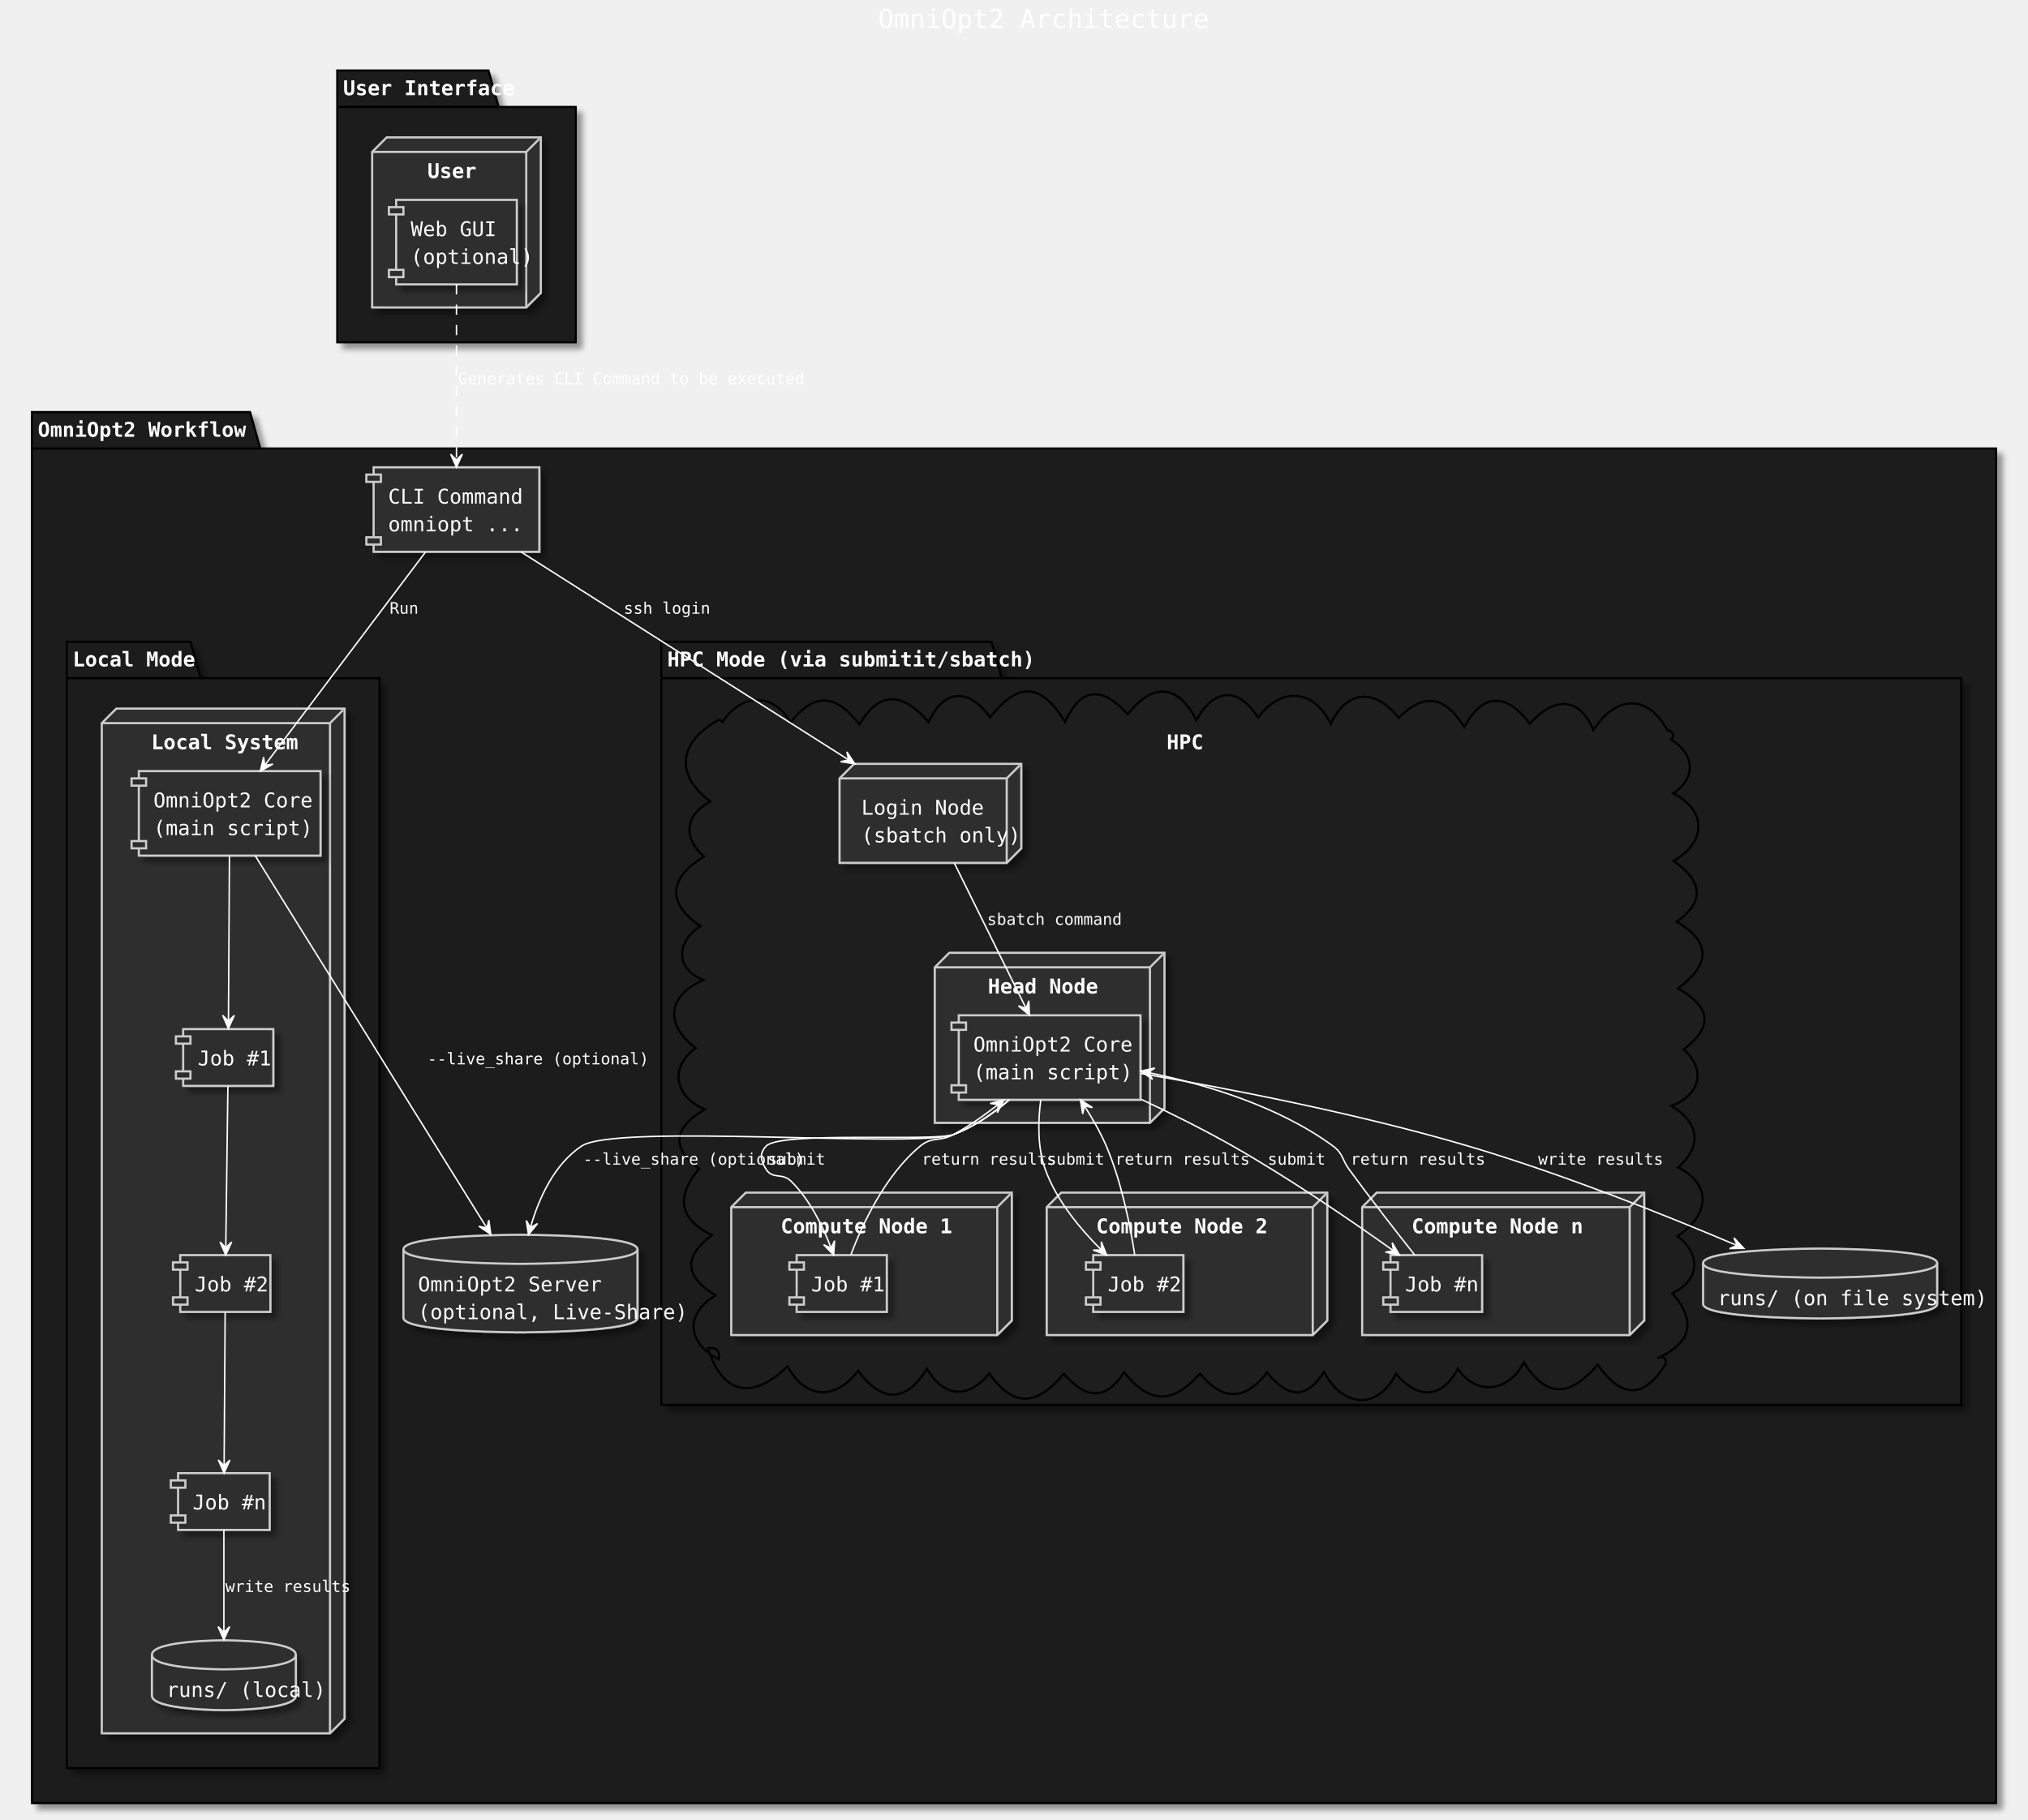
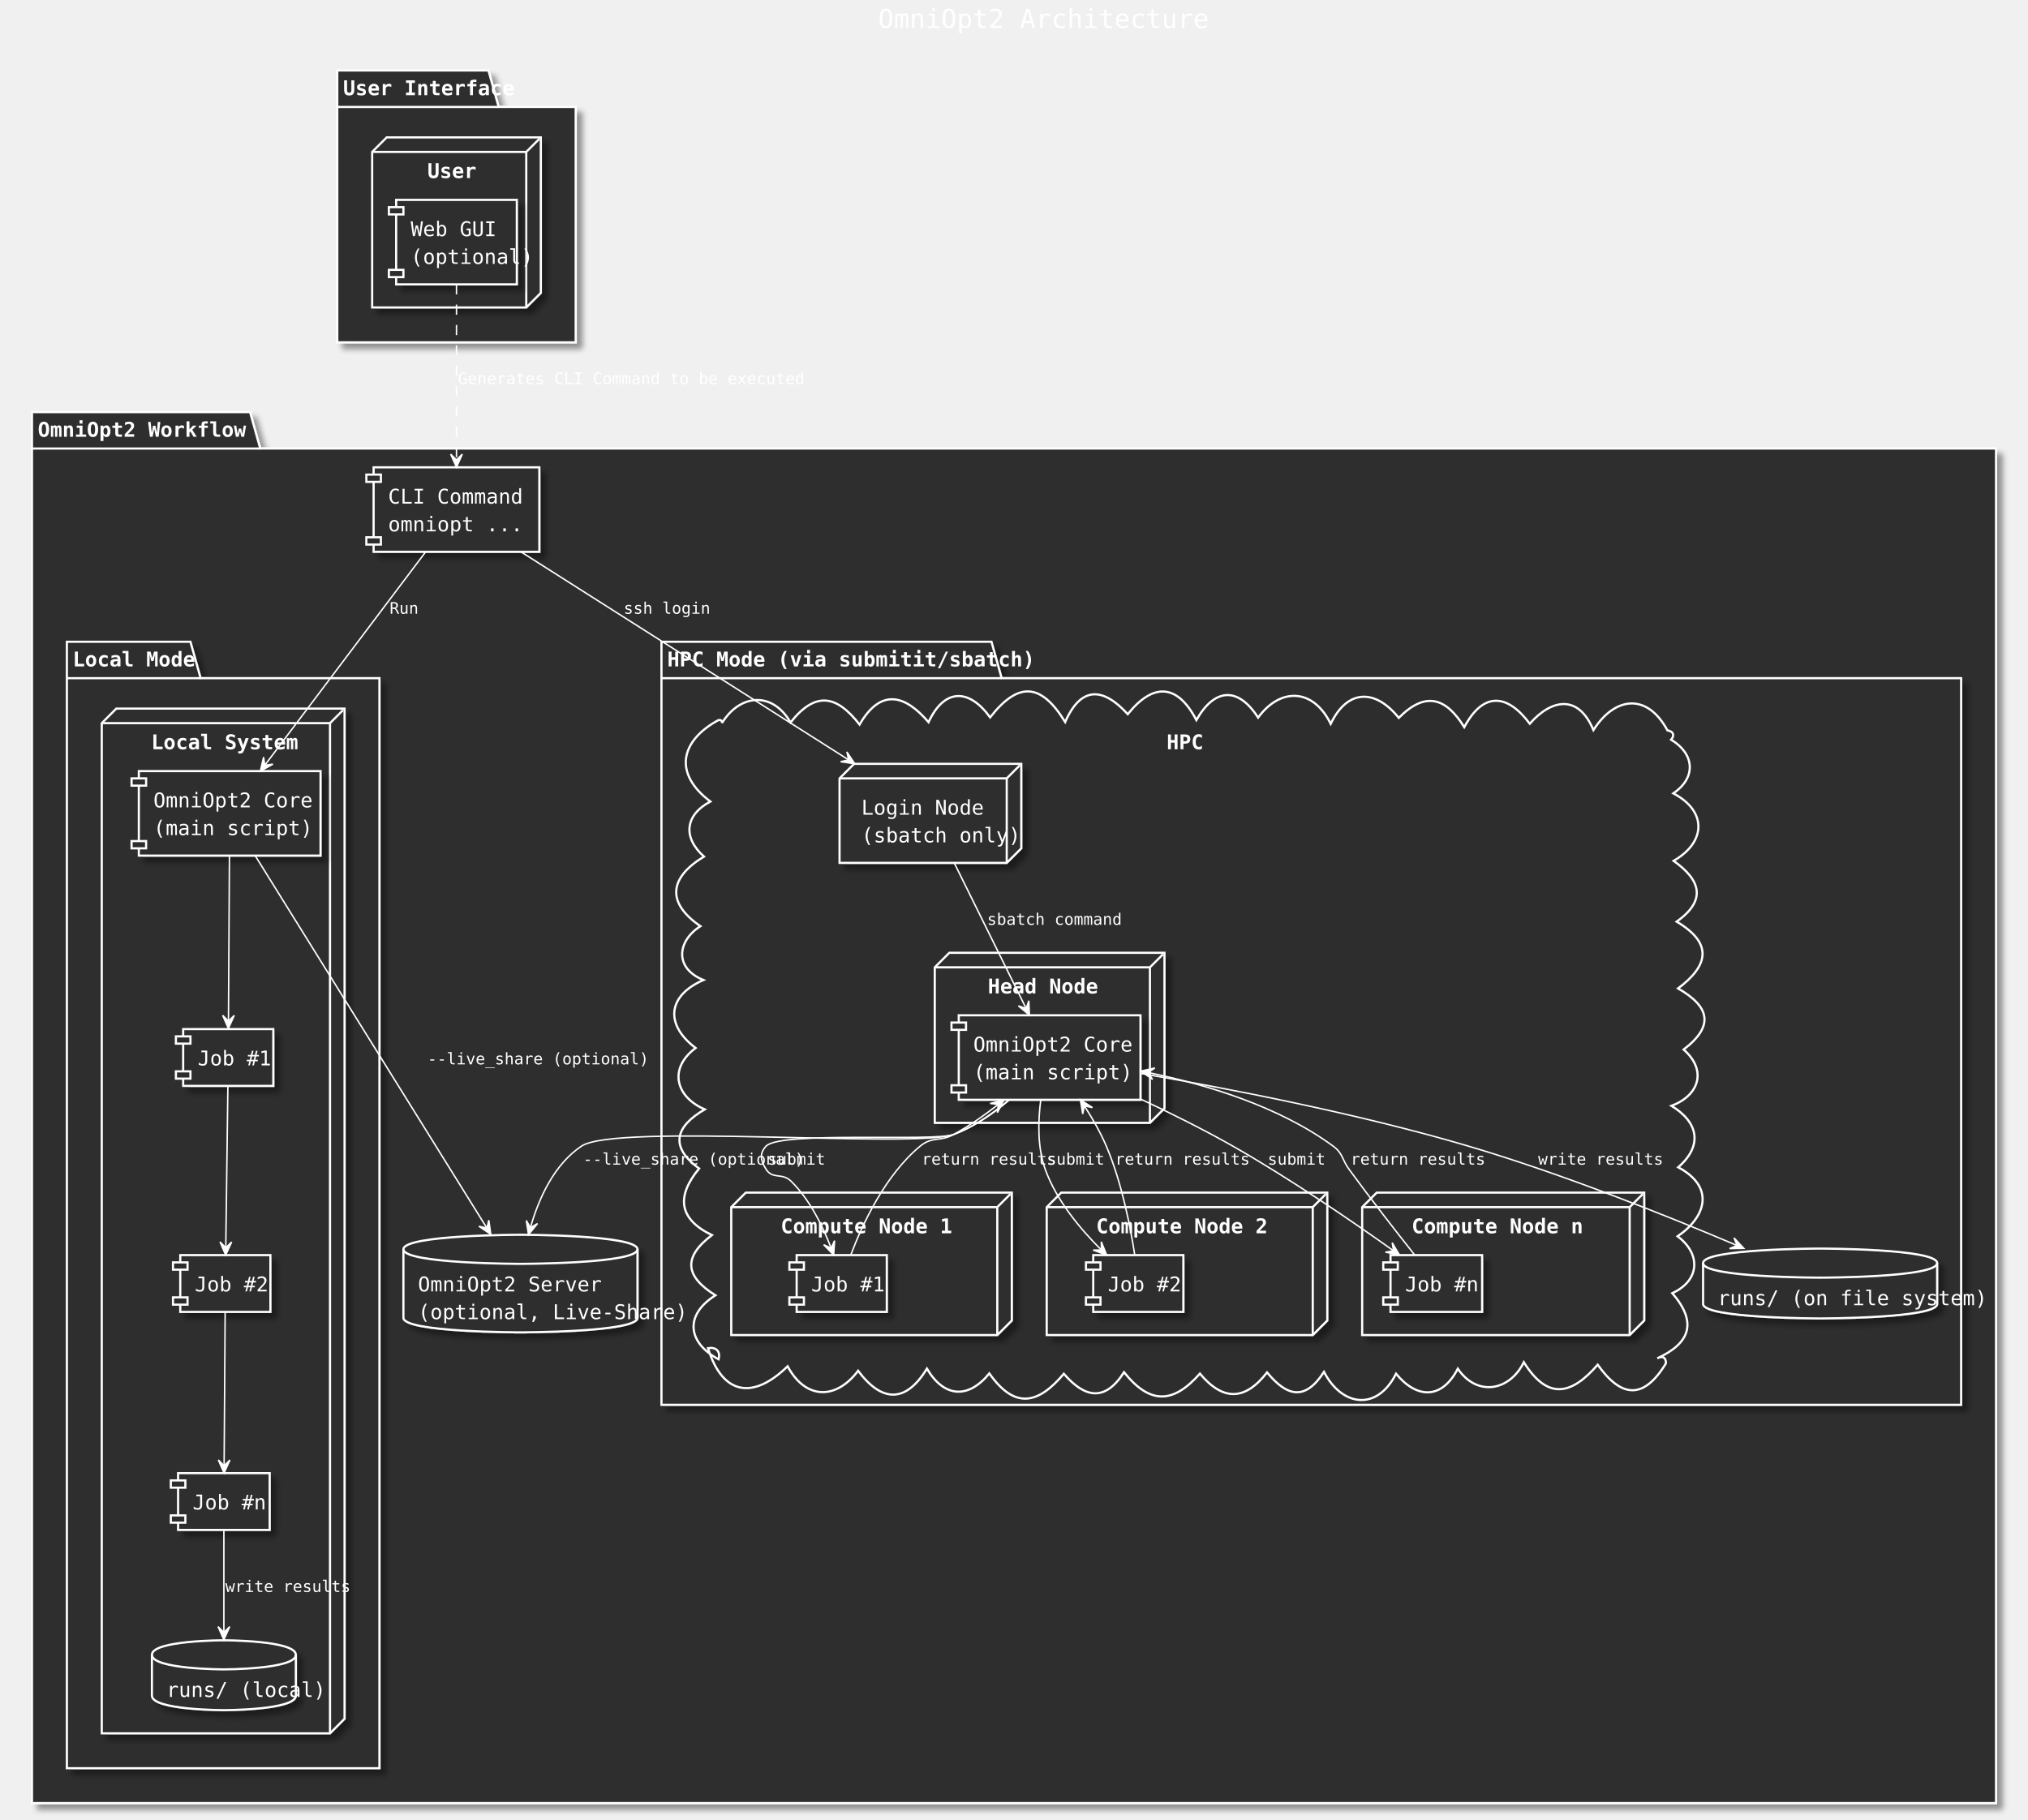
<svg xmlns="http://www.w3.org/2000/svg" contentScriptType="application/ecmascript" contentStyleType="text/css" height="1252px" preserveAspectRatio="none" style="width:1395px;height:1252px;background:#1E1E1E;" version="1.1" viewBox="0 0 1395 1252" width="1395px" zoomAndPan="magnify">
  <defs>
-     <filter height="300%" id="fedw0oq8qsvp8" width="300%" x="-1" y="-1">
+     <filter height="300%" id="fxo3r2e6vev6k" width="300%" x="-1" y="-1">
      <feGaussianBlur result="blurOut" stdDeviation="2.0" />
      <feColorMatrix in="blurOut" result="blurOut2" type="matrix" values="0 0 0 0 0 0 0 0 0 0 0 0 0 0 0 0 0 0 .4 0" />
      <feOffset dx="4.0" dy="4.0" in="blurOut2" result="blurOut3" />
      <feBlend in="SourceGraphic" in2="blurOut3" mode="normal" />
    </filter>
  </defs>
  <g>
    <text fill="#FFFFFF" font-family="Monospace" font-size="18" lengthAdjust="spacingAndGlyphs" textLength="199" x="604" y="19.242">OmniOpt2 Architecture</text>
-     <polygon fill="#1E1E1E" filter="url(#fedw0oq8qsvp8)" points="232,48.516,336,48.516,343,73.584,396,73.584,396,235.516,232,235.516,232,48.516" style="stroke: #000000; stroke-width: 1.5;" />
-     <line style="stroke: #000000; stroke-width: 1.5;" x1="232" x2="343" y1="73.584" y2="73.584" />
+     <polygon fill="#2D2D2D" filter="url(#fxo3r2e6vev6k)" points="232,48.516,336,48.516,343,73.584,396,73.584,396,235.516,232,235.516,232,48.516" style="stroke: #FFFFFF; stroke-width: 1.5;" />
+     <line style="stroke: #FFFFFF; stroke-width: 1.5;" x1="232" x2="343" y1="73.584" y2="73.584" />
    <text fill="#FFFFFF" font-family="Monospace" font-size="14" font-weight="bold" lengthAdjust="spacingAndGlyphs" textLength="98" x="236" y="65.482">User Interface</text>
-     <polygon fill="#2D2D2D" filter="url(#fedw0oq8qsvp8)" points="256,104.516,266,94.516,372,94.516,372,201.516,362,211.516,256,211.516,256,104.516" style="stroke: #CCCCCC; stroke-width: 1.5;" />
-     <line style="stroke: #CCCCCC; stroke-width: 1.5;" x1="362" x2="371" y1="104.516" y2="95.516" />
-     <line style="stroke: #CCCCCC; stroke-width: 1.5;" x1="256" x2="362" y1="104.516" y2="104.516" />
-     <line style="stroke: #CCCCCC; stroke-width: 1.5;" x1="362" x2="362" y1="104.516" y2="211.516" />
+     <polygon fill="#2D2D2D" filter="url(#fxo3r2e6vev6k)" points="256,104.516,266,94.516,372,94.516,372,201.516,362,211.516,256,211.516,256,104.516" style="stroke: #FFFFFF; stroke-width: 1.5;" />
+     <line style="stroke: #FFFFFF; stroke-width: 1.5;" x1="362" x2="371" y1="104.516" y2="95.516" />
+     <line style="stroke: #FFFFFF; stroke-width: 1.5;" x1="256" x2="362" y1="104.516" y2="104.516" />
+     <line style="stroke: #FFFFFF; stroke-width: 1.5;" x1="362" x2="362" y1="104.516" y2="211.516" />
    <text fill="#FFFFFF" font-family="Monospace" font-size="14" font-weight="bold" lengthAdjust="spacingAndGlyphs" textLength="32" x="294" y="122.482">User</text>
-     <polygon fill="#1E1E1E" filter="url(#fedw0oq8qsvp8)" points="22,283.516,172,283.516,179,308.584,1373,308.584,1373,1240.516,22,1240.516,22,283.516" style="stroke: #000000; stroke-width: 1.5;" />
-     <line style="stroke: #000000; stroke-width: 1.5;" x1="22" x2="179" y1="308.584" y2="308.584" />
+     <polygon fill="#2D2D2D" filter="url(#fxo3r2e6vev6k)" points="22,283.516,172,283.516,179,308.584,1373,308.584,1373,1240.516,22,1240.516,22,283.516" style="stroke: #FFFFFF; stroke-width: 1.5;" />
+     <line style="stroke: #FFFFFF; stroke-width: 1.5;" x1="22" x2="179" y1="308.584" y2="308.584" />
    <text fill="#FFFFFF" font-family="Monospace" font-size="14" font-weight="bold" lengthAdjust="spacingAndGlyphs" textLength="144" x="26" y="300.482">OmniOpt2 Workflow</text>
-     <polygon fill="#1E1E1E" filter="url(#fedw0oq8qsvp8)" points="46,441.516,131,441.516,138,466.584,261,466.584,261,1216.516,46,1216.516,46,441.516" style="stroke: #000000; stroke-width: 1.5;" />
-     <line style="stroke: #000000; stroke-width: 1.5;" x1="46" x2="138" y1="466.584" y2="466.584" />
+     <polygon fill="#2D2D2D" filter="url(#fxo3r2e6vev6k)" points="46,441.516,131,441.516,138,466.584,261,466.584,261,1216.516,46,1216.516,46,441.516" style="stroke: #FFFFFF; stroke-width: 1.5;" />
+     <line style="stroke: #FFFFFF; stroke-width: 1.5;" x1="46" x2="138" y1="466.584" y2="466.584" />
    <text fill="#FFFFFF" font-family="Monospace" font-size="14" font-weight="bold" lengthAdjust="spacingAndGlyphs" textLength="79" x="50" y="458.482">Local Mode</text>
-     <polygon fill="#2D2D2D" filter="url(#fedw0oq8qsvp8)" points="70,497.516,80,487.516,237,487.516,237,1182.516,227,1192.516,70,1192.516,70,497.516" style="stroke: #CCCCCC; stroke-width: 1.5;" />
-     <line style="stroke: #CCCCCC; stroke-width: 1.5;" x1="227" x2="236" y1="497.516" y2="488.516" />
-     <line style="stroke: #CCCCCC; stroke-width: 1.5;" x1="70" x2="227" y1="497.516" y2="497.516" />
-     <line style="stroke: #CCCCCC; stroke-width: 1.5;" x1="227" x2="227" y1="497.516" y2="1192.516" />
+     <polygon fill="#2D2D2D" filter="url(#fxo3r2e6vev6k)" points="70,497.516,80,487.516,237,487.516,237,1182.516,227,1192.516,70,1192.516,70,497.516" style="stroke: #FFFFFF; stroke-width: 1.5;" />
+     <line style="stroke: #FFFFFF; stroke-width: 1.5;" x1="227" x2="236" y1="497.516" y2="488.516" />
+     <line style="stroke: #FFFFFF; stroke-width: 1.5;" x1="70" x2="227" y1="497.516" y2="497.516" />
+     <line style="stroke: #FFFFFF; stroke-width: 1.5;" x1="227" x2="227" y1="497.516" y2="1192.516" />
    <text fill="#FFFFFF" font-family="Monospace" font-size="14" font-weight="bold" lengthAdjust="spacingAndGlyphs" textLength="91" x="104" y="515.482">Local System</text>
-     <polygon fill="#1E1E1E" filter="url(#fedw0oq8qsvp8)" points="455,441.516,682,441.516,689,466.584,1349,466.584,1349,966.516,455,966.516,455,441.516" style="stroke: #000000; stroke-width: 1.5;" />
-     <line style="stroke: #000000; stroke-width: 1.5;" x1="455" x2="689" y1="466.584" y2="466.584" />
+     <polygon fill="#2D2D2D" filter="url(#fxo3r2e6vev6k)" points="455,441.516,682,441.516,689,466.584,1349,466.584,1349,966.516,455,966.516,455,441.516" style="stroke: #FFFFFF; stroke-width: 1.5;" />
+     <line style="stroke: #FFFFFF; stroke-width: 1.5;" x1="455" x2="689" y1="466.584" y2="466.584" />
    <text fill="#FFFFFF" font-family="Monospace" font-size="14" font-weight="bold" lengthAdjust="spacingAndGlyphs" textLength="221" x="459" y="458.482">HPC Mode (via submitit/sbatch)</text>
-     <path d="M496.637,497.45 C508.864,477.556 531.2,475.27 543.784,497.047 C560.976,475.398 575.346,478.085 591.274,498.474 C605.93,473.177 622.555,477.997 638.716,496.857 C649.709,473.206 666.693,473.692 681.082,493.55 C700.711,468.442 716.273,470.078 732.697,496.746 C743.856,471.379 759.129,473.148 775.744,491.357 C793.017,469.835 809.7,470.013 822.945,495.41 C835.259,473.702 851.338,471.873 865.404,493.702 C881.121,472.435 903.545,473.807 915.346,498.005 C927.141,473.447 946.497,474.276 962.172,493.892 C980.397,475.51 994.529,479.761 1007.23,500.289 C1020.319,475.72 1036.813,477.21 1052.291,497.912 C1066.97,481.154 1085.589,477.14 1096.071,502.297 C1110.534,479.523 1132.748,476.166 1147,502.516 C1150.871,503.1 1152.2,505.732 1149.523,508.902 C1165.528,518.56 1167.142,534.858 1151.02,545.818 C1174.69,558.271 1173.3,579.625 1151.204,592.26 C1169.526,605.236 1174.418,619.107 1153.322,634.078 C1178.368,648.994 1175.413,664.156 1154.286,680.041 C1175.945,692.513 1179.528,705.678 1158.126,722.084 C1174.684,736.615 1168.457,753.925 1149.716,760.786 C1168.101,771.954 1171.712,787.966 1154.394,803.082 C1179.942,816.781 1173.481,837.289 1153.964,850.58 C1170.123,862.623 1169.475,880.938 1150.322,889.692 C1167.42,909.517 1163.052,923.937 1140,934.516 C1143.399,932.623 1146.119,933.824 1145.938,938.012 C1130.58,963.163 1115.314,961.812 1099.02,938.925 C1080.93,959.73 1064.653,963.568 1048.187,937.176 C1038.663,956.811 1016.193,961.336 1002.783,941.666 C991.686,963.065 974.541,962.379 960.301,945.12 C946.937,971.452 922.812,967.288 910.737,943.837 C897.571,964.266 885.098,960.602 871.572,944.221 C856.372,963.78 841.262,964.037 825.379,945.041 C806.852,966.026 790.919,966.253 773.187,944.08 C759.903,964.861 746.017,961.588 731.779,945.14 C714.048,966.165 698.057,969.763 680.526,944.916 C665.878,962.811 649.34,961.456 637.594,941.616 C622.858,965.714 606.434,964.693 590.267,943.098 C575.045,963.207 554.236,963.101 541.772,940.002 C518.73,962.515 497.327,960.776 487,927.516 C492.44,926.614 495.788,929.487 494.28,935.183 C472.935,923.717 470.598,904.737 492.125,891.172 C471.382,878.184 469.445,865.133 489.704,849.747 C466.309,838.406 465.411,822.724 480.906,803.917 C459.836,788.577 465.122,774.669 484.81,763.241 C464.947,754.796 459.455,735.272 478.498,721.011 C457.202,704.913 459.069,685.032 483.892,674.254 C463.651,666.099 465.768,647.41 481.808,637.214 C457.661,620.666 460.892,603.465 484.245,589.335 C469.564,576.174 471.036,560.843 488.656,551.442 C463.005,532.219 467.944,509.798 494,495.516 C495.645,495.059 496.683,495.601 496.637,497.45 " fill="#1E1E1E" style="stroke: #000000; stroke-width: 1.5;" />
+     <path d="M496.637,497.45 C508.864,477.556 531.2,475.27 543.784,497.047 C560.976,475.398 575.346,478.085 591.274,498.474 C605.93,473.177 622.555,477.997 638.716,496.857 C649.709,473.206 666.693,473.692 681.082,493.55 C700.711,468.442 716.273,470.078 732.697,496.746 C743.856,471.379 759.129,473.148 775.744,491.357 C793.017,469.835 809.7,470.013 822.945,495.41 C835.259,473.702 851.338,471.873 865.404,493.702 C881.121,472.435 903.545,473.807 915.346,498.005 C927.141,473.447 946.497,474.276 962.172,493.892 C980.397,475.51 994.529,479.761 1007.23,500.289 C1020.319,475.72 1036.813,477.21 1052.291,497.912 C1066.97,481.154 1085.589,477.14 1096.071,502.297 C1110.534,479.523 1132.748,476.166 1147,502.516 C1150.871,503.1 1152.2,505.732 1149.523,508.902 C1165.528,518.56 1167.142,534.858 1151.02,545.818 C1174.69,558.271 1173.3,579.625 1151.204,592.26 C1169.526,605.236 1174.418,619.107 1153.322,634.078 C1178.368,648.994 1175.413,664.156 1154.286,680.041 C1175.945,692.513 1179.528,705.678 1158.126,722.084 C1174.684,736.615 1168.457,753.925 1149.716,760.786 C1168.101,771.954 1171.712,787.966 1154.394,803.082 C1179.942,816.781 1173.481,837.289 1153.964,850.58 C1170.123,862.623 1169.475,880.938 1150.322,889.692 C1167.42,909.517 1163.052,923.937 1140,934.516 C1143.399,932.623 1146.119,933.824 1145.938,938.012 C1130.58,963.163 1115.314,961.812 1099.02,938.925 C1080.93,959.73 1064.653,963.568 1048.187,937.176 C1038.663,956.811 1016.193,961.336 1002.783,941.666 C991.686,963.065 974.541,962.379 960.301,945.12 C946.937,971.452 922.812,967.288 910.737,943.837 C897.571,964.266 885.098,960.602 871.572,944.221 C856.372,963.78 841.262,964.037 825.379,945.041 C806.852,966.026 790.919,966.253 773.187,944.08 C759.903,964.861 746.017,961.588 731.779,945.14 C714.048,966.165 698.057,969.763 680.526,944.916 C665.878,962.811 649.34,961.456 637.594,941.616 C622.858,965.714 606.434,964.693 590.267,943.098 C575.045,963.207 554.236,963.101 541.772,940.002 C518.73,962.515 497.327,960.776 487,927.516 C492.44,926.614 495.788,929.487 494.28,935.183 C472.935,923.717 470.598,904.737 492.125,891.172 C471.382,878.184 469.445,865.133 489.704,849.747 C466.309,838.406 465.411,822.724 480.906,803.917 C459.836,788.577 465.122,774.669 484.81,763.241 C464.947,754.796 459.455,735.272 478.498,721.011 C457.202,704.913 459.069,685.032 483.892,674.254 C463.651,666.099 465.768,647.41 481.808,637.214 C457.661,620.666 460.892,603.465 484.245,589.335 C469.564,576.174 471.036,560.843 488.656,551.442 C463.005,532.219 467.944,509.798 494,495.516 C495.645,495.059 496.683,495.601 496.637,497.45 " fill="#2D2D2D" style="stroke: #FFFFFF; stroke-width: 1.5;" />
    <text fill="#FFFFFF" font-family="Monospace" font-size="14" font-weight="bold" lengthAdjust="spacingAndGlyphs" textLength="29" x="802.5" y="515.482">HPC</text>
-     <polygon fill="#2D2D2D" filter="url(#fedw0oq8qsvp8)" points="643,665.516,653,655.516,801,655.516,801,762.516,791,772.516,643,772.516,643,665.516" style="stroke: #CCCCCC; stroke-width: 1.5;" />
-     <line style="stroke: #CCCCCC; stroke-width: 1.5;" x1="791" x2="800" y1="665.516" y2="656.516" />
-     <line style="stroke: #CCCCCC; stroke-width: 1.5;" x1="643" x2="791" y1="665.516" y2="665.516" />
-     <line style="stroke: #CCCCCC; stroke-width: 1.5;" x1="791" x2="791" y1="665.516" y2="772.516" />
+     <polygon fill="#2D2D2D" filter="url(#fxo3r2e6vev6k)" points="643,665.516,653,655.516,801,655.516,801,762.516,791,772.516,643,772.516,643,665.516" style="stroke: #FFFFFF; stroke-width: 1.5;" />
+     <line style="stroke: #FFFFFF; stroke-width: 1.5;" x1="791" x2="800" y1="665.516" y2="656.516" />
+     <line style="stroke: #FFFFFF; stroke-width: 1.5;" x1="643" x2="791" y1="665.516" y2="665.516" />
+     <line style="stroke: #FFFFFF; stroke-width: 1.5;" x1="791" x2="791" y1="665.516" y2="772.516" />
    <text fill="#FFFFFF" font-family="Monospace" font-size="14" font-weight="bold" lengthAdjust="spacingAndGlyphs" textLength="77" x="679.5" y="683.482">Head Node</text>
-     <polygon fill="#2D2D2D" filter="url(#fedw0oq8qsvp8)" points="503,830.516,513,820.516,696,820.516,696,908.516,686,918.516,503,918.516,503,830.516" style="stroke: #CCCCCC; stroke-width: 1.5;" />
-     <line style="stroke: #CCCCCC; stroke-width: 1.5;" x1="686" x2="695" y1="830.516" y2="821.516" />
-     <line style="stroke: #CCCCCC; stroke-width: 1.5;" x1="503" x2="686" y1="830.516" y2="830.516" />
-     <line style="stroke: #CCCCCC; stroke-width: 1.5;" x1="686" x2="686" y1="830.516" y2="918.516" />
+     <polygon fill="#2D2D2D" filter="url(#fxo3r2e6vev6k)" points="503,830.516,513,820.516,696,820.516,696,908.516,686,918.516,503,918.516,503,830.516" style="stroke: #FFFFFF; stroke-width: 1.5;" />
+     <line style="stroke: #FFFFFF; stroke-width: 1.5;" x1="686" x2="695" y1="830.516" y2="821.516" />
+     <line style="stroke: #FFFFFF; stroke-width: 1.5;" x1="503" x2="686" y1="830.516" y2="830.516" />
+     <line style="stroke: #FFFFFF; stroke-width: 1.5;" x1="686" x2="686" y1="830.516" y2="918.516" />
    <text fill="#FFFFFF" font-family="Monospace" font-size="14" font-weight="bold" lengthAdjust="spacingAndGlyphs" textLength="117" x="537" y="848.482">Compute Node 1</text>
-     <polygon fill="#2D2D2D" filter="url(#fedw0oq8qsvp8)" points="720,830.516,730,820.516,913,820.516,913,908.516,903,918.516,720,918.516,720,830.516" style="stroke: #CCCCCC; stroke-width: 1.5;" />
-     <line style="stroke: #CCCCCC; stroke-width: 1.5;" x1="903" x2="912" y1="830.516" y2="821.516" />
-     <line style="stroke: #CCCCCC; stroke-width: 1.5;" x1="720" x2="903" y1="830.516" y2="830.516" />
-     <line style="stroke: #CCCCCC; stroke-width: 1.5;" x1="903" x2="903" y1="830.516" y2="918.516" />
+     <polygon fill="#2D2D2D" filter="url(#fxo3r2e6vev6k)" points="720,830.516,730,820.516,913,820.516,913,908.516,903,918.516,720,918.516,720,830.516" style="stroke: #FFFFFF; stroke-width: 1.5;" />
+     <line style="stroke: #FFFFFF; stroke-width: 1.5;" x1="903" x2="912" y1="830.516" y2="821.516" />
+     <line style="stroke: #FFFFFF; stroke-width: 1.5;" x1="720" x2="903" y1="830.516" y2="830.516" />
+     <line style="stroke: #FFFFFF; stroke-width: 1.5;" x1="903" x2="903" y1="830.516" y2="918.516" />
    <text fill="#FFFFFF" font-family="Monospace" font-size="14" font-weight="bold" lengthAdjust="spacingAndGlyphs" textLength="117" x="754" y="848.482">Compute Node 2</text>
-     <polygon fill="#2D2D2D" filter="url(#fedw0oq8qsvp8)" points="937,830.516,947,820.516,1131,820.516,1131,908.516,1121,918.516,937,918.516,937,830.516" style="stroke: #CCCCCC; stroke-width: 1.5;" />
-     <line style="stroke: #CCCCCC; stroke-width: 1.5;" x1="1121" x2="1130" y1="830.516" y2="821.516" />
-     <line style="stroke: #CCCCCC; stroke-width: 1.5;" x1="937" x2="1121" y1="830.516" y2="830.516" />
-     <line style="stroke: #CCCCCC; stroke-width: 1.5;" x1="1121" x2="1121" y1="830.516" y2="918.516" />
+     <polygon fill="#2D2D2D" filter="url(#fxo3r2e6vev6k)" points="937,830.516,947,820.516,1131,820.516,1131,908.516,1121,918.516,937,918.516,937,830.516" style="stroke: #FFFFFF; stroke-width: 1.5;" />
+     <line style="stroke: #FFFFFF; stroke-width: 1.5;" x1="1121" x2="1130" y1="830.516" y2="821.516" />
+     <line style="stroke: #FFFFFF; stroke-width: 1.5;" x1="937" x2="1121" y1="830.516" y2="830.516" />
+     <line style="stroke: #FFFFFF; stroke-width: 1.5;" x1="1121" x2="1121" y1="830.516" y2="918.516" />
    <text fill="#FFFFFF" font-family="Monospace" font-size="14" font-weight="bold" lengthAdjust="spacingAndGlyphs" textLength="118" x="971" y="848.482">Compute Node n</text>
-     <rect fill="#2D2D2D" filter="url(#fedw0oq8qsvp8)" height="58.136" style="stroke: #CCCCCC; stroke-width: 1.5;" width="83" x="272.5" y="137.516" />
-     <rect fill="#2D2D2D" height="5" style="stroke: #CCCCCC; stroke-width: 1.5;" width="10" x="267.5" y="142.516" />
-     <rect fill="#2D2D2D" height="5" style="stroke: #CCCCCC; stroke-width: 1.5;" width="10" x="267.5" y="185.652" />
+     <rect fill="#2D2D2D" filter="url(#fxo3r2e6vev6k)" height="58.136" style="stroke: #FFFFFF; stroke-width: 1.5;" width="83" x="272.5" y="137.516" />
+     <rect fill="#2D2D2D" height="5" style="stroke: #FFFFFF; stroke-width: 1.5;" width="10" x="267.5" y="142.516" />
+     <rect fill="#2D2D2D" height="5" style="stroke: #FFFFFF; stroke-width: 1.5;" width="10" x="267.5" y="185.652" />
    <text fill="#FFFFFF" font-family="Monospace" font-size="14" lengthAdjust="spacingAndGlyphs" textLength="59" x="282.5" y="162.482">Web GUI</text>
    <text fill="#FFFFFF" font-family="Monospace" font-size="14" lengthAdjust="spacingAndGlyphs" textLength="63" x="282.5" y="181.55">(optional)</text>
-     <rect fill="#2D2D2D" filter="url(#fedw0oq8qsvp8)" height="58.136" style="stroke: #CCCCCC; stroke-width: 1.5;" width="114" x="257" y="321.516" />
-     <rect fill="#2D2D2D" height="5" style="stroke: #CCCCCC; stroke-width: 1.5;" width="10" x="252" y="326.516" />
-     <rect fill="#2D2D2D" height="5" style="stroke: #CCCCCC; stroke-width: 1.5;" width="10" x="252" y="369.652" />
+     <rect fill="#2D2D2D" filter="url(#fxo3r2e6vev6k)" height="58.136" style="stroke: #FFFFFF; stroke-width: 1.5;" width="114" x="257" y="321.516" />
+     <rect fill="#2D2D2D" height="5" style="stroke: #FFFFFF; stroke-width: 1.5;" width="10" x="252" y="326.516" />
+     <rect fill="#2D2D2D" height="5" style="stroke: #FFFFFF; stroke-width: 1.5;" width="10" x="252" y="369.652" />
    <text fill="#FFFFFF" font-family="Monospace" font-size="14" lengthAdjust="spacingAndGlyphs" textLength="94" x="267" y="346.482">CLI Command</text>
    <text fill="#FFFFFF" font-family="Monospace" font-size="14" lengthAdjust="spacingAndGlyphs" textLength="72" x="267" y="365.55">omniopt ...</text>
-     <path d="M277.5,859.516 C277.5,849.516 358,849.516 358,849.516 C358,849.516 438.5,849.516 438.5,859.516 L438.5,906.652 C438.5,916.652 358,916.652 358,916.652 C358,916.652 277.5,916.652 277.5,906.652 L277.5,859.516 " fill="#2D2D2D" filter="url(#fedw0oq8qsvp8)" style="stroke: #CCCCCC; stroke-width: 1.5;" />
-     <path d="M277.5,859.516 C277.5,869.516 358,869.516 358,869.516 C358,869.516 438.5,869.516 438.5,859.516 " fill="none" style="stroke: #CCCCCC; stroke-width: 1.5;" />
+     <path d="M277.5,859.516 C277.5,849.516 358,849.516 358,849.516 C358,849.516 438.5,849.516 438.5,859.516 L438.5,906.652 C438.5,916.652 358,916.652 358,916.652 C358,916.652 277.5,916.652 277.5,906.652 L277.5,859.516 " fill="#2D2D2D" filter="url(#fxo3r2e6vev6k)" style="stroke: #FFFFFF; stroke-width: 1.5;" />
+     <path d="M277.5,859.516 C277.5,869.516 358,869.516 358,869.516 C358,869.516 438.5,869.516 438.5,859.516 " fill="none" style="stroke: #FFFFFF; stroke-width: 1.5;" />
    <text fill="#FFFFFF" font-family="Monospace" font-size="14" lengthAdjust="spacingAndGlyphs" textLength="117" x="287.5" y="888.482">OmniOpt2 Server</text>
    <text fill="#FFFFFF" font-family="Monospace" font-size="14" lengthAdjust="spacingAndGlyphs" textLength="141" x="287.5" y="907.55">(optional, Live-Share)</text>
-     <rect fill="#2D2D2D" filter="url(#fedw0oq8qsvp8)" height="58.136" style="stroke: #CCCCCC; stroke-width: 1.5;" width="125" x="95.5" y="530.516" />
-     <rect fill="#2D2D2D" height="5" style="stroke: #CCCCCC; stroke-width: 1.5;" width="10" x="90.5" y="535.516" />
-     <rect fill="#2D2D2D" height="5" style="stroke: #CCCCCC; stroke-width: 1.5;" width="10" x="90.5" y="578.652" />
+     <rect fill="#2D2D2D" filter="url(#fxo3r2e6vev6k)" height="58.136" style="stroke: #FFFFFF; stroke-width: 1.5;" width="125" x="95.5" y="530.516" />
+     <rect fill="#2D2D2D" height="5" style="stroke: #FFFFFF; stroke-width: 1.5;" width="10" x="90.5" y="535.516" />
+     <rect fill="#2D2D2D" height="5" style="stroke: #FFFFFF; stroke-width: 1.5;" width="10" x="90.5" y="578.652" />
    <text fill="#FFFFFF" font-family="Monospace" font-size="14" lengthAdjust="spacingAndGlyphs" textLength="105" x="105.5" y="555.482">OmniOpt2 Core</text>
    <text fill="#FFFFFF" font-family="Monospace" font-size="14" lengthAdjust="spacingAndGlyphs" textLength="84" x="105.5" y="574.55">(main script)</text>
-     <rect fill="#2D2D2D" filter="url(#fedw0oq8qsvp8)" height="39.068" style="stroke: #CCCCCC; stroke-width: 1.5;" width="62" x="126" y="708.016" />
-     <rect fill="#2D2D2D" height="5" style="stroke: #CCCCCC; stroke-width: 1.5;" width="10" x="121" y="713.016" />
-     <rect fill="#2D2D2D" height="5" style="stroke: #CCCCCC; stroke-width: 1.5;" width="10" x="121" y="737.084" />
+     <rect fill="#2D2D2D" filter="url(#fxo3r2e6vev6k)" height="39.068" style="stroke: #FFFFFF; stroke-width: 1.5;" width="62" x="126" y="708.016" />
+     <rect fill="#2D2D2D" height="5" style="stroke: #FFFFFF; stroke-width: 1.5;" width="10" x="121" y="713.016" />
+     <rect fill="#2D2D2D" height="5" style="stroke: #FFFFFF; stroke-width: 1.5;" width="10" x="121" y="737.084" />
    <text fill="#FFFFFF" font-family="Monospace" font-size="14" lengthAdjust="spacingAndGlyphs" textLength="42" x="136" y="732.982">Job #1</text>
-     <rect fill="#2D2D2D" filter="url(#fedw0oq8qsvp8)" height="39.068" style="stroke: #CCCCCC; stroke-width: 1.5;" width="62" x="124" y="863.516" />
-     <rect fill="#2D2D2D" height="5" style="stroke: #CCCCCC; stroke-width: 1.5;" width="10" x="119" y="868.516" />
-     <rect fill="#2D2D2D" height="5" style="stroke: #CCCCCC; stroke-width: 1.5;" width="10" x="119" y="892.584" />
+     <rect fill="#2D2D2D" filter="url(#fxo3r2e6vev6k)" height="39.068" style="stroke: #FFFFFF; stroke-width: 1.5;" width="62" x="124" y="863.516" />
+     <rect fill="#2D2D2D" height="5" style="stroke: #FFFFFF; stroke-width: 1.5;" width="10" x="119" y="868.516" />
+     <rect fill="#2D2D2D" height="5" style="stroke: #FFFFFF; stroke-width: 1.5;" width="10" x="119" y="892.584" />
    <text fill="#FFFFFF" font-family="Monospace" font-size="14" lengthAdjust="spacingAndGlyphs" textLength="42" x="134" y="888.482">Job #2</text>
-     <rect fill="#2D2D2D" filter="url(#fedw0oq8qsvp8)" height="39.068" style="stroke: #CCCCCC; stroke-width: 1.5;" width="63" x="122.5" y="1013.516" />
-     <rect fill="#2D2D2D" height="5" style="stroke: #CCCCCC; stroke-width: 1.5;" width="10" x="117.5" y="1018.516" />
-     <rect fill="#2D2D2D" height="5" style="stroke: #CCCCCC; stroke-width: 1.5;" width="10" x="117.5" y="1042.584" />
+     <rect fill="#2D2D2D" filter="url(#fxo3r2e6vev6k)" height="39.068" style="stroke: #FFFFFF; stroke-width: 1.5;" width="63" x="122.5" y="1013.516" />
+     <rect fill="#2D2D2D" height="5" style="stroke: #FFFFFF; stroke-width: 1.5;" width="10" x="117.5" y="1018.516" />
+     <rect fill="#2D2D2D" height="5" style="stroke: #FFFFFF; stroke-width: 1.5;" width="10" x="117.5" y="1042.584" />
    <text fill="#FFFFFF" font-family="Monospace" font-size="14" lengthAdjust="spacingAndGlyphs" textLength="43" x="132.5" y="1038.482">Job #n</text>
-     <path d="M104.5,1138.516 C104.5,1128.516 154,1128.516 154,1128.516 C154,1128.516 203.5,1128.516 203.5,1138.516 L203.5,1166.584 C203.5,1176.584 154,1176.584 154,1176.584 C154,1176.584 104.5,1176.584 104.5,1166.584 L104.5,1138.516 " fill="#2D2D2D" filter="url(#fedw0oq8qsvp8)" style="stroke: #CCCCCC; stroke-width: 1.5;" />
-     <path d="M104.5,1138.516 C104.5,1148.516 154,1148.516 154,1148.516 C154,1148.516 203.5,1148.516 203.5,1138.516 " fill="none" style="stroke: #CCCCCC; stroke-width: 1.5;" />
+     <path d="M104.5,1138.516 C104.5,1128.516 154,1128.516 154,1128.516 C154,1128.516 203.5,1128.516 203.5,1138.516 L203.5,1166.584 C203.5,1176.584 154,1176.584 154,1176.584 C154,1176.584 104.5,1176.584 104.5,1166.584 L104.5,1138.516 " fill="#2D2D2D" filter="url(#fxo3r2e6vev6k)" style="stroke: #FFFFFF; stroke-width: 1.5;" />
+     <path d="M104.5,1138.516 C104.5,1148.516 154,1148.516 154,1148.516 C154,1148.516 203.5,1148.516 203.5,1138.516 " fill="none" style="stroke: #FFFFFF; stroke-width: 1.5;" />
    <text fill="#FFFFFF" font-family="Monospace" font-size="14" lengthAdjust="spacingAndGlyphs" textLength="79" x="114.5" y="1167.482">runs/ (local)</text>
-     <path d="M1171.5,869.016 C1171.5,859.016 1252,859.016 1252,859.016 C1252,859.016 1332.5,859.016 1332.5,869.016 L1332.5,897.084 C1332.5,907.084 1252,907.084 1252,907.084 C1252,907.084 1171.5,907.084 1171.5,897.084 L1171.5,869.016 " fill="#2D2D2D" filter="url(#fedw0oq8qsvp8)" style="stroke: #CCCCCC; stroke-width: 1.5;" />
-     <path d="M1171.5,869.016 C1171.5,879.016 1252,879.016 1252,879.016 C1252,879.016 1332.5,879.016 1332.5,869.016 " fill="none" style="stroke: #CCCCCC; stroke-width: 1.5;" />
+     <path d="M1171.5,869.016 C1171.5,859.016 1252,859.016 1252,859.016 C1252,859.016 1332.5,859.016 1332.5,869.016 L1332.5,897.084 C1332.5,907.084 1252,907.084 1252,907.084 C1252,907.084 1171.5,907.084 1171.5,897.084 L1171.5,869.016 " fill="#2D2D2D" filter="url(#fxo3r2e6vev6k)" style="stroke: #FFFFFF; stroke-width: 1.5;" />
+     <path d="M1171.5,869.016 C1171.5,879.016 1252,879.016 1252,879.016 C1252,879.016 1332.5,879.016 1332.5,869.016 " fill="none" style="stroke: #FFFFFF; stroke-width: 1.5;" />
    <text fill="#FFFFFF" font-family="Monospace" font-size="14" lengthAdjust="spacingAndGlyphs" textLength="141" x="1181.5" y="897.982">runs/ (on file system)</text>
-     <polygon fill="#2D2D2D" filter="url(#fedw0oq8qsvp8)" points="577.5,535.516,587.5,525.516,702.5,525.516,702.5,583.652,692.5,593.652,577.5,593.652,577.5,535.516" style="stroke: #CCCCCC; stroke-width: 1.5;" />
-     <line style="stroke: #CCCCCC; stroke-width: 1.5;" x1="692.5" x2="701.5" y1="535.516" y2="526.516" />
-     <line style="stroke: #CCCCCC; stroke-width: 1.5;" x1="577.5" x2="692.5" y1="535.516" y2="535.516" />
-     <line style="stroke: #CCCCCC; stroke-width: 1.5;" x1="692.5" x2="692.5" y1="535.516" y2="593.652" />
+     <polygon fill="#2D2D2D" filter="url(#fxo3r2e6vev6k)" points="577.5,535.516,587.5,525.516,702.5,525.516,702.5,583.652,692.5,593.652,577.5,593.652,577.5,535.516" style="stroke: #FFFFFF; stroke-width: 1.5;" />
+     <line style="stroke: #FFFFFF; stroke-width: 1.5;" x1="692.5" x2="701.5" y1="535.516" y2="526.516" />
+     <line style="stroke: #FFFFFF; stroke-width: 1.5;" x1="577.5" x2="692.5" y1="535.516" y2="535.516" />
+     <line style="stroke: #FFFFFF; stroke-width: 1.5;" x1="692.5" x2="692.5" y1="535.516" y2="593.652" />
    <text fill="#FFFFFF" font-family="Monospace" font-size="14" lengthAdjust="spacingAndGlyphs" textLength="77" x="592.5" y="560.482">Login Node</text>
    <text fill="#FFFFFF" font-family="Monospace" font-size="14" lengthAdjust="spacingAndGlyphs" textLength="85" x="592.5" y="579.55">(sbatch only)</text>
-     <rect fill="#2D2D2D" filter="url(#fedw0oq8qsvp8)" height="58.136" style="stroke: #CCCCCC; stroke-width: 1.5;" width="125" x="659.5" y="698.516" />
-     <rect fill="#2D2D2D" height="5" style="stroke: #CCCCCC; stroke-width: 1.5;" width="10" x="654.5" y="703.516" />
-     <rect fill="#2D2D2D" height="5" style="stroke: #CCCCCC; stroke-width: 1.5;" width="10" x="654.5" y="746.652" />
+     <rect fill="#2D2D2D" filter="url(#fxo3r2e6vev6k)" height="58.136" style="stroke: #FFFFFF; stroke-width: 1.5;" width="125" x="659.5" y="698.516" />
+     <rect fill="#2D2D2D" height="5" style="stroke: #FFFFFF; stroke-width: 1.5;" width="10" x="654.5" y="703.516" />
+     <rect fill="#2D2D2D" height="5" style="stroke: #FFFFFF; stroke-width: 1.5;" width="10" x="654.5" y="746.652" />
    <text fill="#FFFFFF" font-family="Monospace" font-size="14" lengthAdjust="spacingAndGlyphs" textLength="105" x="669.5" y="723.482">OmniOpt2 Core</text>
    <text fill="#FFFFFF" font-family="Monospace" font-size="14" lengthAdjust="spacingAndGlyphs" textLength="84" x="669.5" y="742.55">(main script)</text>
-     <rect fill="#2D2D2D" filter="url(#fedw0oq8qsvp8)" height="39.068" style="stroke: #CCCCCC; stroke-width: 1.5;" width="62" x="548" y="863.516" />
-     <rect fill="#2D2D2D" height="5" style="stroke: #CCCCCC; stroke-width: 1.5;" width="10" x="543" y="868.516" />
-     <rect fill="#2D2D2D" height="5" style="stroke: #CCCCCC; stroke-width: 1.5;" width="10" x="543" y="892.584" />
+     <rect fill="#2D2D2D" filter="url(#fxo3r2e6vev6k)" height="39.068" style="stroke: #FFFFFF; stroke-width: 1.5;" width="62" x="548" y="863.516" />
+     <rect fill="#2D2D2D" height="5" style="stroke: #FFFFFF; stroke-width: 1.5;" width="10" x="543" y="868.516" />
+     <rect fill="#2D2D2D" height="5" style="stroke: #FFFFFF; stroke-width: 1.5;" width="10" x="543" y="892.584" />
    <text fill="#FFFFFF" font-family="Monospace" font-size="14" lengthAdjust="spacingAndGlyphs" textLength="42" x="558" y="888.482">Job #1</text>
-     <rect fill="#2D2D2D" filter="url(#fedw0oq8qsvp8)" height="39.068" style="stroke: #CCCCCC; stroke-width: 1.5;" width="62" x="752" y="863.516" />
-     <rect fill="#2D2D2D" height="5" style="stroke: #CCCCCC; stroke-width: 1.5;" width="10" x="747" y="868.516" />
-     <rect fill="#2D2D2D" height="5" style="stroke: #CCCCCC; stroke-width: 1.5;" width="10" x="747" y="892.584" />
+     <rect fill="#2D2D2D" filter="url(#fxo3r2e6vev6k)" height="39.068" style="stroke: #FFFFFF; stroke-width: 1.5;" width="62" x="752" y="863.516" />
+     <rect fill="#2D2D2D" height="5" style="stroke: #FFFFFF; stroke-width: 1.5;" width="10" x="747" y="868.516" />
+     <rect fill="#2D2D2D" height="5" style="stroke: #FFFFFF; stroke-width: 1.5;" width="10" x="747" y="892.584" />
    <text fill="#FFFFFF" font-family="Monospace" font-size="14" lengthAdjust="spacingAndGlyphs" textLength="42" x="762" y="888.482">Job #2</text>
-     <rect fill="#2D2D2D" filter="url(#fedw0oq8qsvp8)" height="39.068" style="stroke: #CCCCCC; stroke-width: 1.5;" width="63" x="956.5" y="863.516" />
-     <rect fill="#2D2D2D" height="5" style="stroke: #CCCCCC; stroke-width: 1.5;" width="10" x="951.5" y="868.516" />
-     <rect fill="#2D2D2D" height="5" style="stroke: #CCCCCC; stroke-width: 1.5;" width="10" x="951.5" y="892.584" />
+     <rect fill="#2D2D2D" filter="url(#fxo3r2e6vev6k)" height="39.068" style="stroke: #FFFFFF; stroke-width: 1.5;" width="63" x="956.5" y="863.516" />
+     <rect fill="#2D2D2D" height="5" style="stroke: #FFFFFF; stroke-width: 1.5;" width="10" x="951.5" y="868.516" />
+     <rect fill="#2D2D2D" height="5" style="stroke: #FFFFFF; stroke-width: 1.5;" width="10" x="951.5" y="892.584" />
    <text fill="#FFFFFF" font-family="Monospace" font-size="14" lengthAdjust="spacingAndGlyphs" textLength="43" x="966.5" y="888.482">Job #n</text>
    <path d="M314,195.556 C314,228.016 314,281.456 314,316.056 " fill="none" id="GUI-&gt;CLI" style="stroke: #FFFFFF; stroke-width: 1.0; stroke-dasharray: 7.0,7.0;" />
    <polygon fill="#FFFFFF" points="314,321.446,318,312.446,314,316.446,310,312.446,314,321.446" style="stroke: #FFFFFF; stroke-width: 1.0;" />
    <text fill="#FFFFFF" font-family="Monospace" font-size="11" lengthAdjust="spacingAndGlyphs" textLength="210" x="315" y="264.275">Generates CLI Command to be executed</text>
    <path d="M292.64,379.866 C263.81,418.116 212.6,486.066 182.33,526.236 " fill="none" id="CLI-&gt;LocalCore" style="stroke: #FFFFFF; stroke-width: 1.0;" />
    <polygon fill="#FFFFFF" points="179.11,530.506,187.718,525.721,182.117,526.511,181.327,520.91,179.11,530.506" style="stroke: #FFFFFF; stroke-width: 1.0;" />
    <text fill="#FFFFFF" font-family="Monospace" font-size="11" lengthAdjust="spacingAndGlyphs" textLength="21" x="268" y="422.275">Run</text>
    <path d="M157.83,588.676 C157.64,620.676 157.33,672.376 157.14,702.536 " fill="none" id="LocalCore-&gt;LocalJobs1" style="stroke: #FFFFFF; stroke-width: 1.0;" />
    <polygon fill="#FFFFFF" points="157.11,707.546,161.161,698.569,157.139,702.546,153.161,698.523,157.11,707.546" style="stroke: #FFFFFF; stroke-width: 1.0;" />
    <path d="M156.76,747.036 C156.4,774.926 155.71,827.696 155.31,858.346 " fill="none" id="LocalJobs1-&gt;LocalJobs2" style="stroke: #FFFFFF; stroke-width: 1.0;" />
    <polygon fill="#FFFFFF" points="155.24,863.436,159.343,854.482,155.297,858.436,151.343,854.391,155.24,863.436" style="stroke: #FFFFFF; stroke-width: 1.0;" />
    <path d="M154.87,902.756 C154.69,929.556 154.36,978.826 154.16,1008.186 " fill="none" id="LocalJobs2-&gt;LocalJobs3" style="stroke: #FFFFFF; stroke-width: 1.0;" />
    <polygon fill="#FFFFFF" points="154.13,1013.426,158.181,1004.449,154.159,1008.426,150.181,1004.403,154.13,1013.426" style="stroke: #FFFFFF; stroke-width: 1.0;" />
    <path d="M154,1052.636 C154,1071.566 154,1101.146 154,1123.026 " fill="none" id="LocalJobs3-&gt;LocalRuns" style="stroke: #FFFFFF; stroke-width: 1.0;" />
    <polygon fill="#FFFFFF" points="154,1128.126,158,1119.126,154,1123.126,150,1119.126,154,1128.126" style="stroke: #FFFFFF; stroke-width: 1.0;" />
    <text fill="#FFFFFF" font-family="Monospace" font-size="11" lengthAdjust="spacingAndGlyphs" textLength="65" x="155" y="1095.275">write results</text>
    <path d="M175.57,588.766 C211.69,646.826 294.26,779.556 334.75,844.636 " fill="none" id="LocalCore-&gt;OmniOpt2Server" style="stroke: #FFFFFF; stroke-width: 1.0;" />
    <polygon fill="#FFFFFF" points="337.59,849.206,336.241,839.45,334.953,844.958,329.445,843.669,337.59,849.206" style="stroke: #FFFFFF; stroke-width: 1.0;" />
    <text fill="#FFFFFF" font-family="Monospace" font-size="11" lengthAdjust="spacingAndGlyphs" textLength="113" x="294" y="732.275">--live_share (optional)</text>
    <path d="M358.31,379.646 C416.7,416.726 519.5,482.006 583.45,522.606 " fill="none" id="CLI-&gt;LoginNode" style="stroke: #FFFFFF; stroke-width: 1.0;" />
    <polygon fill="#FFFFFF" points="587.98,525.486,582.527,517.284,583.759,522.805,578.238,524.037,587.98,525.486" style="stroke: #FFFFFF; stroke-width: 1.0;" />
    <text fill="#FFFFFF" font-family="Monospace" font-size="11" lengthAdjust="spacingAndGlyphs" textLength="47" x="429" y="422.275">ssh login</text>
    <path d="M656.4,593.706 C670.77,622.806 691.55,664.866 705.85,693.816 " fill="none" id="LoginNode-&gt;HPCMaster" style="stroke: #FFFFFF; stroke-width: 1.0;" />
    <polygon fill="#FFFFFF" points="708.09,698.346,707.693,688.505,705.877,693.862,700.519,692.046,708.09,698.346" style="stroke: #FFFFFF; stroke-width: 1.0;" />
    <text fill="#FFFFFF" font-family="Monospace" font-size="11" lengthAdjust="spacingAndGlyphs" textLength="89" x="679" y="636.275">sbatch command</text>
    <path d="M694.18,756.566 C683.2,765.876 669.9,775.206 656,780.516 C642.58,785.636 536.84,778.056 527,788.516 C522.13,793.696 523.19,798.516 527,804.516 C531.47,811.566 538.02,806.686 544,812.516 C557.04,825.216 566.05,843.806 571.66,858.566 " fill="none" id="HPCMaster-&gt;Job1" style="stroke: #FFFFFF; stroke-width: 1.0;" />
    <polygon fill="#FFFFFF" points="573.44,863.406,574.088,853.578,571.714,858.713,566.579,856.34,573.44,863.406" style="stroke: #FFFFFF; stroke-width: 1.0;" />
    <text fill="#FFFFFF" font-family="Monospace" font-size="11" lengthAdjust="spacingAndGlyphs" textLength="36" x="528" y="801.275">submit</text>
    <path d="M585.29,863.206 C593.25,842.176 608.87,808.466 633,788.516 C641.34,781.616 646.51,785.716 656,780.516 C666.52,774.756 677.1,767.326 686.6,759.896 " fill="none" id="Job1-&gt;HPCMaster" style="stroke: #FFFFFF; stroke-width: 1.0;" />
    <polygon fill="#FFFFFF" points="690.61,756.716,681.077,759.189,686.697,759.829,686.058,765.449,690.61,756.716" style="stroke: #FFFFFF; stroke-width: 1.0;" />
    <text fill="#FFFFFF" font-family="Monospace" font-size="11" lengthAdjust="spacingAndGlyphs" textLength="72" x="634" y="801.275">return results</text>
    <path d="M715.91,756.726 C713.98,771.386 713.55,789.356 719,804.516 C726.73,826.016 743.29,845.786 757.63,859.986 " fill="none" id="HPCMaster-&gt;Job2" style="stroke: #FFFFFF; stroke-width: 1.0;" />
    <polygon fill="#FFFFFF" points="761.22,863.466,757.555,854.324,757.635,859.981,751.979,860.061,761.22,863.466" style="stroke: #FFFFFF; stroke-width: 1.0;" />
    <text fill="#FFFFFF" font-family="Monospace" font-size="11" lengthAdjust="spacingAndGlyphs" textLength="36" x="720" y="801.275">submit</text>
    <path d="M780.57,863.506 C777.6,844.206 771.61,813.356 761,788.516 C757.05,779.266 751.69,769.856 746.22,761.326 " fill="none" id="Job2-&gt;HPCMaster" style="stroke: #FFFFFF; stroke-width: 1.0;" />
    <polygon fill="#FFFFFF" points="743.17,756.676,744.772,766.394,745.917,760.854,751.457,761.998,743.17,756.676" style="stroke: #FFFFFF; stroke-width: 1.0;" />
    <text fill="#FFFFFF" font-family="Monospace" font-size="11" lengthAdjust="spacingAndGlyphs" textLength="72" x="767" y="801.275">return results</text>
    <path d="M784.75,756.216 C805.24,765.836 827.88,777.086 848,788.516 C887.44,810.926 930.51,840.526 958.32,860.366 " fill="none" id="HPCMaster-&gt;Job3" style="stroke: #FFFFFF; stroke-width: 1.0;" />
    <polygon fill="#FFFFFF" points="962.65,863.466,957.66,854.975,958.584,860.556,953.003,861.48,962.65,863.466" style="stroke: #FFFFFF; stroke-width: 1.0;" />
    <text fill="#FFFFFF" font-family="Monospace" font-size="11" lengthAdjust="spacingAndGlyphs" textLength="36" x="872" y="801.275">submit</text>
    <path d="M973.15,863.446 C960.82,847.886 942.95,824.996 928,804.516 C922.91,797.546 923.96,793.626 917,788.516 C879.84,761.226 830.06,746.176 790.1,737.976 " fill="none" id="Job3-&gt;HPCMaster" style="stroke: #FFFFFF; stroke-width: 1.0;" />
    <polygon fill="#FFFFFF" points="784.78,736.906,792.814,742.602,789.682,737.892,794.392,734.759,784.78,736.906" style="stroke: #FFFFFF; stroke-width: 1.0;" />
    <text fill="#FFFFFF" font-family="Monospace" font-size="11" lengthAdjust="spacingAndGlyphs" textLength="72" x="929" y="801.275">return results</text>
    <path d="M784.52,738.506 C843.36,748.616 933.59,765.956 1010,788.516 C1074.66,807.606 1146.43,836.326 1194.9,856.906 " fill="none" id="HPCMaster-&gt;HPCRuns" style="stroke: #FFFFFF; stroke-width: 1.0;" />
    <polygon fill="#FFFFFF" points="1199.51,858.866,1192.794,851.662,1194.909,856.908,1189.662,859.023,1199.51,858.866" style="stroke: #FFFFFF; stroke-width: 1.0;" />
    <text fill="#FFFFFF" font-family="Monospace" font-size="11" lengthAdjust="spacingAndGlyphs" textLength="65" x="1058" y="801.275">write results</text>
    <path d="M694.58,756.526 C683.56,765.956 670.12,775.376 656,780.516 C629.26,790.256 423.65,772.686 400,788.516 C381.19,801.106 370.7,824.276 364.91,844.396 " fill="none" id="HPCMaster-&gt;OmniOpt2Server" style="stroke: #FFFFFF; stroke-width: 1.0;" />
    <polygon fill="#FFFFFF" points="363.54,849.436,369.763,841.802,364.853,844.611,362.044,839.701,363.54,849.436" style="stroke: #FFFFFF; stroke-width: 1.0;" />
    <text fill="#FFFFFF" font-family="Monospace" font-size="11" lengthAdjust="spacingAndGlyphs" textLength="113" x="401" y="801.275">--live_share (optional)</text>
  </g>
</svg>
